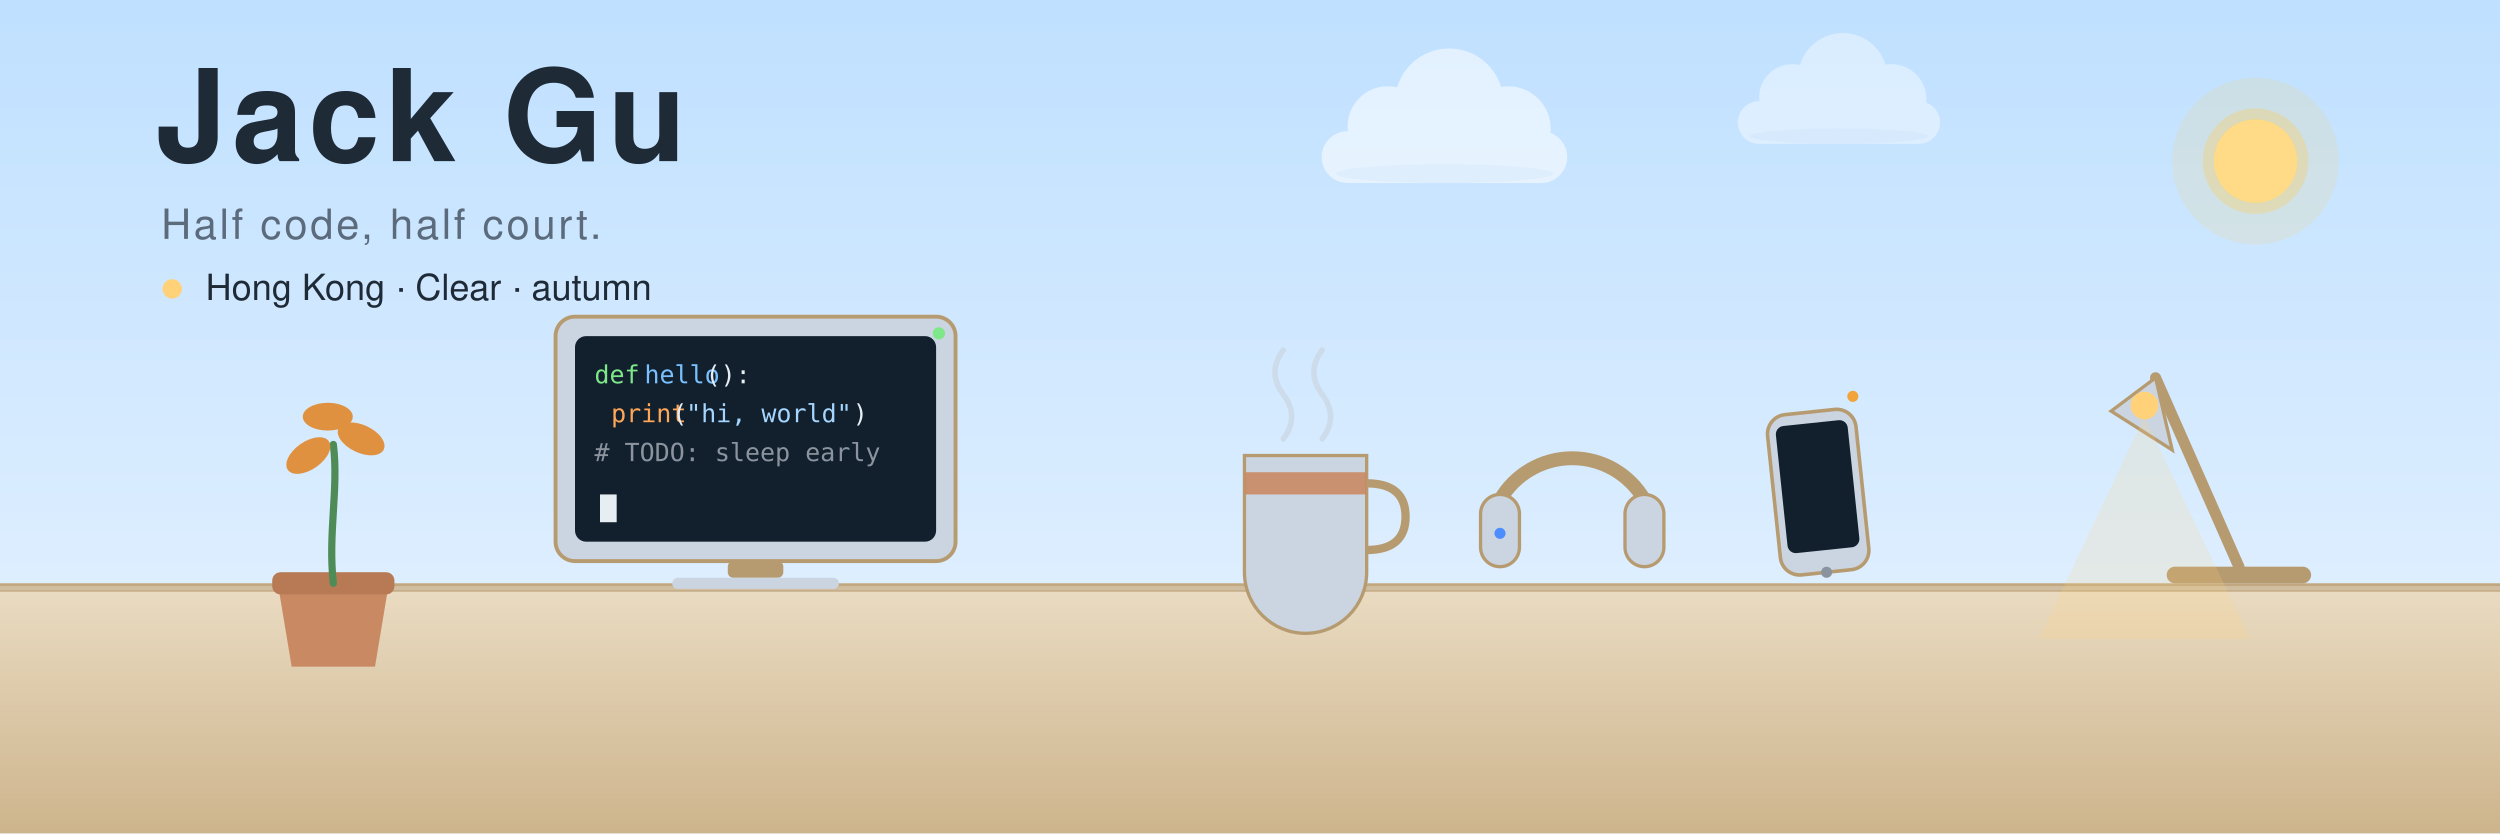
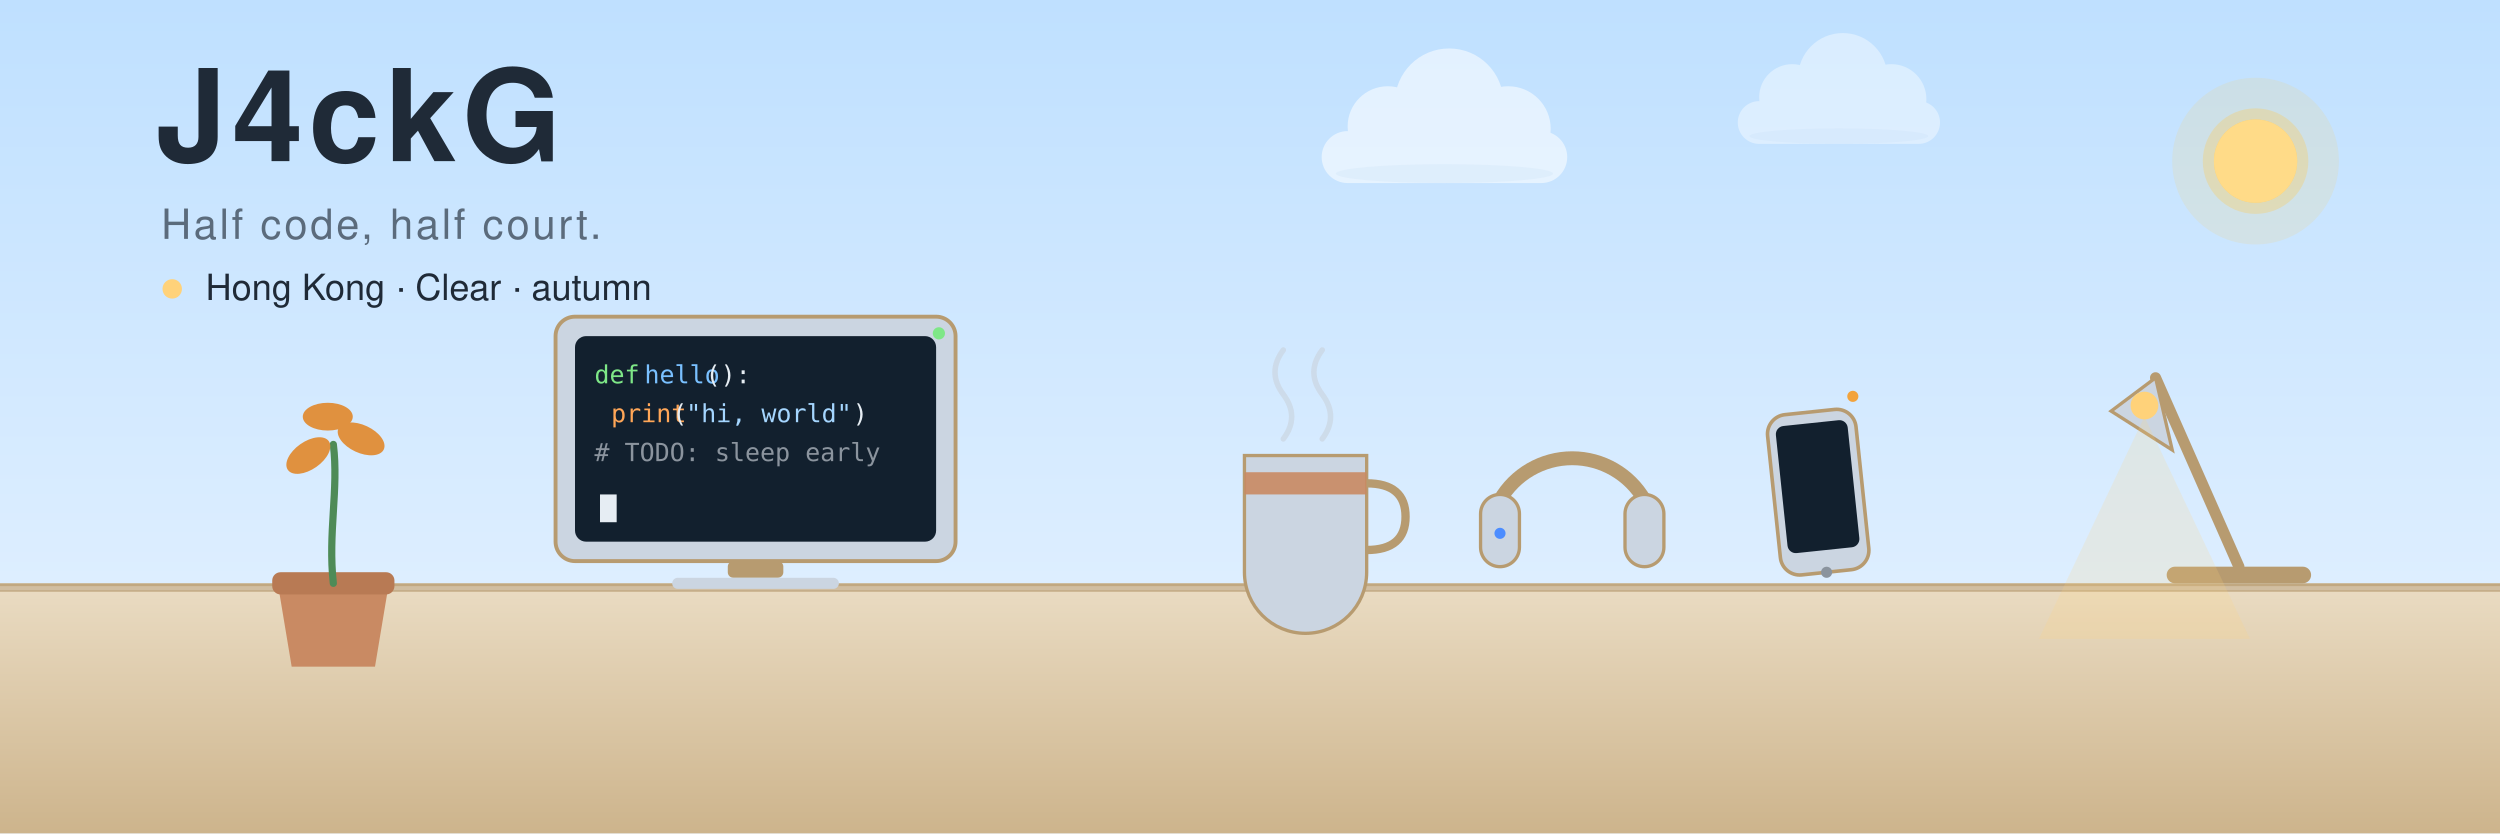
<svg xmlns="http://www.w3.org/2000/svg" viewBox="0 0 900 300" width="900" height="300" font-family="Segoe UI, Microsoft YaHei, PingFang SC, Hiragino Sans GB, Noto Sans SC, Helvetica, Arial, sans-serif">
  <defs>
    <linearGradient id="sky" x1="0" y1="0" x2="0" y2="1">
      <stop offset="0" stop-color="#BFE0FF" />
      <stop offset="1" stop-color="#EAF4FF" />
    </linearGradient>
    <linearGradient id="desk" x1="0" y1="0" x2="0" y2="1">
      <stop offset="0" stop-color="#EADCC3" />
      <stop offset="1" stop-color="#CDB48C" />
    </linearGradient>
  </defs>
  <rect x="0" y="0" width="900" height="300" fill="url(#sky)" />
  <g transform="translate(812,58)">
    <circle r="30" fill="#FFC94D" opacity="0.14">
      <animate attributeName="opacity" values="0.08;0.2;0.08" keyTimes="0;0.5;1" dur="6s" repeatCount="indefinite" />
    </circle>
    <circle r="19" fill="#FFC94D" opacity="0.30">
      <animate attributeName="opacity" values="0.2;0.36;0.2" keyTimes="0;0.5;1" dur="6s" repeatCount="indefinite" />
    </circle>
    <circle r="15" fill="#FFC94D" />
    <circle r="15" fill="#FFE9B8" opacity="0.55" />
  </g>
  <g transform="translate(520,54)">
    <g opacity="0.55">
      <animateTransform attributeName="transform" type="translate" values="-30 0;30 3;-30 0" calcMode="spline" keySplines="0.4 0 0.6 1;0.4 0 0.6 1" keyTimes="0;0.5;1" dur="40s" begin="-8s" repeatCount="indefinite" />
      <g transform="scale(0.85)" fill="#FFFFFF">
        <rect x="-52" y="-8" width="104" height="22" rx="11" />
        <circle cx="-24" cy="-10" r="17" />
        <circle cx="2" cy="-20" r="23" />
        <circle cx="27" cy="-9" r="18" />
        <ellipse cx="0" cy="10" rx="46" ry="4" fill="#DCE6F2" opacity="0.4" />
      </g>
    </g>
  </g>
  <g transform="translate(662,42)">
    <g opacity="0.4">
      <animateTransform attributeName="transform" type="translate" values="-33 0;33 3;-33 0" calcMode="spline" keySplines="0.4 0 0.6 1;0.4 0 0.6 1" keyTimes="0;0.5;1" dur="52s" begin="-22s" repeatCount="indefinite" />
      <g transform="scale(0.7)" fill="#FFFFFF">
        <rect x="-52" y="-8" width="104" height="22" rx="11" />
        <circle cx="-24" cy="-10" r="17" />
        <circle cx="2" cy="-20" r="23" />
        <circle cx="27" cy="-9" r="18" />
        <ellipse cx="0" cy="10" rx="46" ry="4" fill="#DCE6F2" opacity="0.4" />
      </g>
    </g>
  </g>
  <rect x="0" y="210" width="900" height="90" fill="url(#desk)" />
  <rect x="0" y="210" width="900" height="3" fill="#B79B70" opacity="0.8" />
  <rect x="0" y="211" width="900" height="1.5" fill="#FFFFFF" opacity="0.25" />
  <g transform="translate(806,210)">
    <rect x="-26" y="-6" width="52" height="6" rx="3" fill="#B79B70" />
    <path d="M0 -6 L-30 -74" stroke="#B79B70" stroke-width="4" stroke-linecap="round" />
    <path d="M-30 -74 l-16 12 l22 14 z" fill="#CBD5E1" stroke="#B79B70" stroke-width="1.2" />
    <circle cx="-34" cy="-64" r="5" fill="#FFD27A" />
    <path d="M-34 -60 L-72 20 L4 20 Z" fill="#FFD27A" opacity="0.18">
      <animate attributeName="opacity" values="0.18;0.24;0.18" dur="4s" repeatCount="indefinite" />
    </path>
  </g>
  <g transform="translate(120,210) scale(1.0)">
    <path d="M-20 0 H20 L15 30 H-15 Z" fill="#C98A63" />
    <rect x="-22" y="-4" width="44" height="8" rx="3" fill="#B87A54" />
    <path d="M0 0 C-2 -18 2 -34 0 -50" stroke="#4E8B57" stroke-width="2.6" fill="none" stroke-linecap="round" />
    <ellipse cx="-9" cy="-46" rx="9" ry="5" fill="#E0913F" transform="rotate(-35 -9 -46)" />
    <ellipse cx="10" cy="-52" rx="9" ry="5" fill="#E0913F" transform="rotate(25 10 -52)" />
    <ellipse cx="-2" cy="-60" rx="9" ry="5" fill="#E0913F" transform="rotate(0 -2 -60)" />
  </g>
  <g transform="translate(272,210)">
    <rect x="-72" y="-96" width="144" height="88" rx="7" fill="#CBD5E1" stroke="#B79B70" stroke-width="1.4" />
    <rect x="-65" y="-89" width="130" height="74" rx="4" fill="#12202E" />
    <g font-family="Consolas, Menlo, monospace" font-size="9">
      <text x="-58" y="-72" fill="#7EE787">def</text>
      <text x="-40" y="-72" fill="#79C0FF">hello</text>
      <text x="-18" y="-72" fill="#E6EDF3">():</text>
      <text x="-52" y="-58" fill="#FFA657">print</text>
      <text x="-30" y="-58" fill="#E6EDF3">(</text>
      <text x="-25" y="-58" fill="#A5D6FF">"hi, world"</text>
      <text x="35" y="-58" fill="#E6EDF3">)</text>
      <text x="-58" y="-44" fill="#8B949E"># TODO: sleep early</text>
    </g>
    <rect x="-56" y="-32" width="6" height="10" fill="#E6EDF3">
      <animate attributeName="opacity" values="1;1;0;0;1" keyTimes="0;0.45;0.5;0.95;1" dur="1.1s" repeatCount="indefinite" />
    </rect>
    <rect x="-10" y="-8" width="20" height="6" rx="2" fill="#B79B70" />
    <rect x="-30" y="-2" width="60" height="4" rx="2" fill="#CBD5E1" />
    <circle cx="66" cy="-90" r="2.2" fill="#7EE787">
      <animate attributeName="opacity" values="1;0.25;1" dur="2.2s" repeatCount="indefinite" />
    </circle>
  </g>
  <g transform="translate(470,210)">
    <path d="M-22 -46 H22 V-4 A16 16 0 0 1 -22 -4 Z" fill="#CBD5E1" stroke="#B79B70" stroke-width="1.2" />
    <path d="M-22 -40 H22 V-32 H-22 Z" fill="#C98A63" opacity="0.9" />
    <path d="M22 -36 q14 0 14 12 q0 12 -14 12" fill="none" stroke="#B79B70" stroke-width="3" />
    <g stroke="#CBD5E1" stroke-width="2" fill="none" opacity="0.7" stroke-linecap="round">
      <path d="M-8 -52 q6 -8 0 -16 q-6 -8 0 -16">
        <animate attributeName="opacity" values="0.1;0.7;0.1" dur="3.4s" repeatCount="indefinite" />
      </path>
      <path d="M6 -52 q6 -8 0 -16 q-6 -8 0 -16">
        <animate attributeName="opacity" values="0.4;0.1;0.4" dur="3.4s" repeatCount="indefinite" />
      </path>
    </g>
  </g>
  <g transform="translate(566,210)">
    <path d="M-26 -30 A30 30 0 0 1 26 -30" fill="none" stroke="#B79B70" stroke-width="5" stroke-linecap="round" />
    <rect x="-33" y="-32" width="14" height="26" rx="7" fill="#CBD5E1" stroke="#B79B70" stroke-width="1.2" />
    <rect x="19" y="-32" width="14" height="26" rx="7" fill="#CBD5E1" stroke="#B79B70" stroke-width="1.2" />
    <circle cx="-26" cy="-18" r="2" fill="#4C8DFF">
      <animate attributeName="opacity" values="1;0.25;1" dur="2.6s" repeatCount="indefinite" />
    </circle>
  </g>
  <g transform="translate(658,210) rotate(-6)">
    <rect x="-16" y="-62" width="32" height="58" rx="7" fill="#CBD5E1" stroke="#B79B70" stroke-width="1.3" />
    <rect x="-13" y="-58" width="26" height="46" rx="3" fill="#12202E" />
    <circle cx="0" cy="-4" r="2" fill="#8b949e" />
    <circle cx="16" cy="-66" r="2" fill="#F2A33C">
      <animate attributeName="opacity" values="1;0.25;1" dur="1.6s" repeatCount="indefinite" />
    </circle>
  </g>
  <g>
-     <text x="56" y="58" font-size="46" font-weight="700" letter-spacing="2" fill="#1F2A37">Jack Gu</text>
+     <text x="56" y="58" font-size="46" font-weight="700" letter-spacing="2" fill="#1F2A37">J4ckG</text>
    <text x="58" y="86" font-size="15" letter-spacing="1" fill="#5B6B7C">Half code, half court.</text>
    <g>
      <circle cx="62" cy="104" r="3.5" fill="#FFD27A">
        <animate attributeName="opacity" values="1;0.3;1" dur="2s" repeatCount="indefinite" />
      </circle>
      <text x="74" y="108" font-size="13" fill="#1F2A37" font-family="Segoe UI, Microsoft YaHei, PingFang SC, Hiragino Sans GB, Noto Sans SC, Helvetica, Arial, sans-serif">Hong Kong · Clear · autumn</text>
    </g>
  </g>
</svg>
